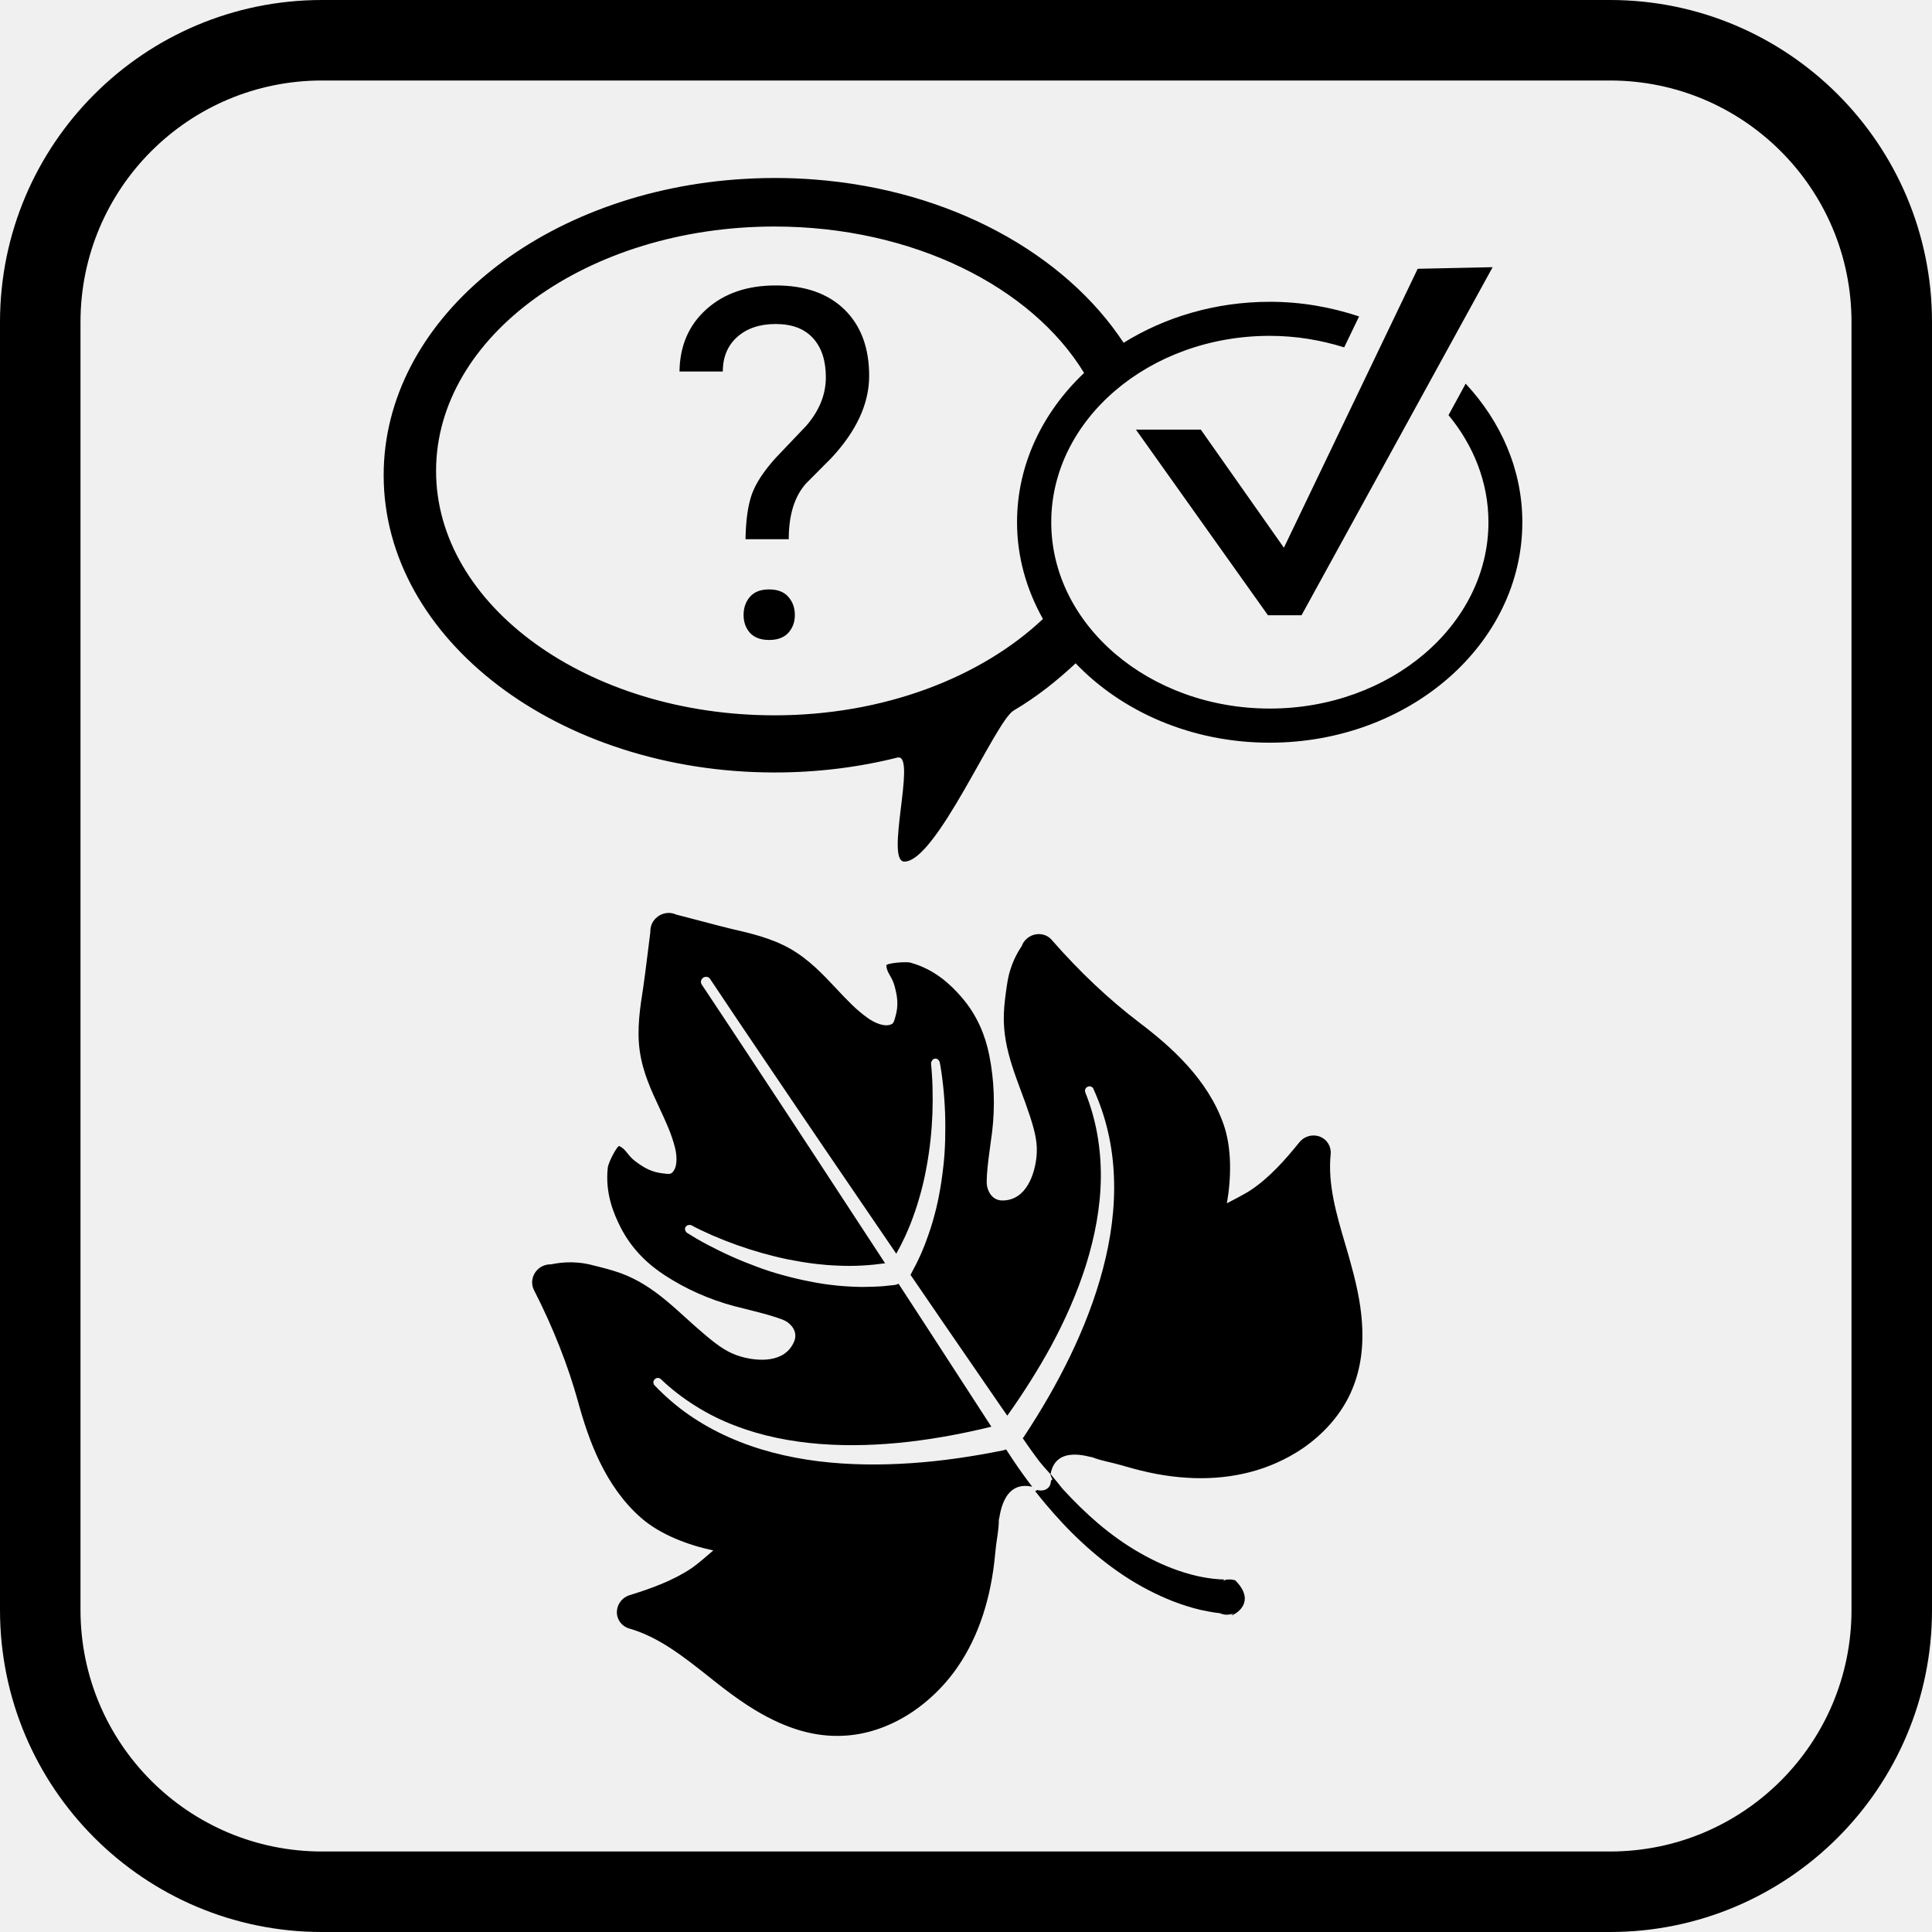
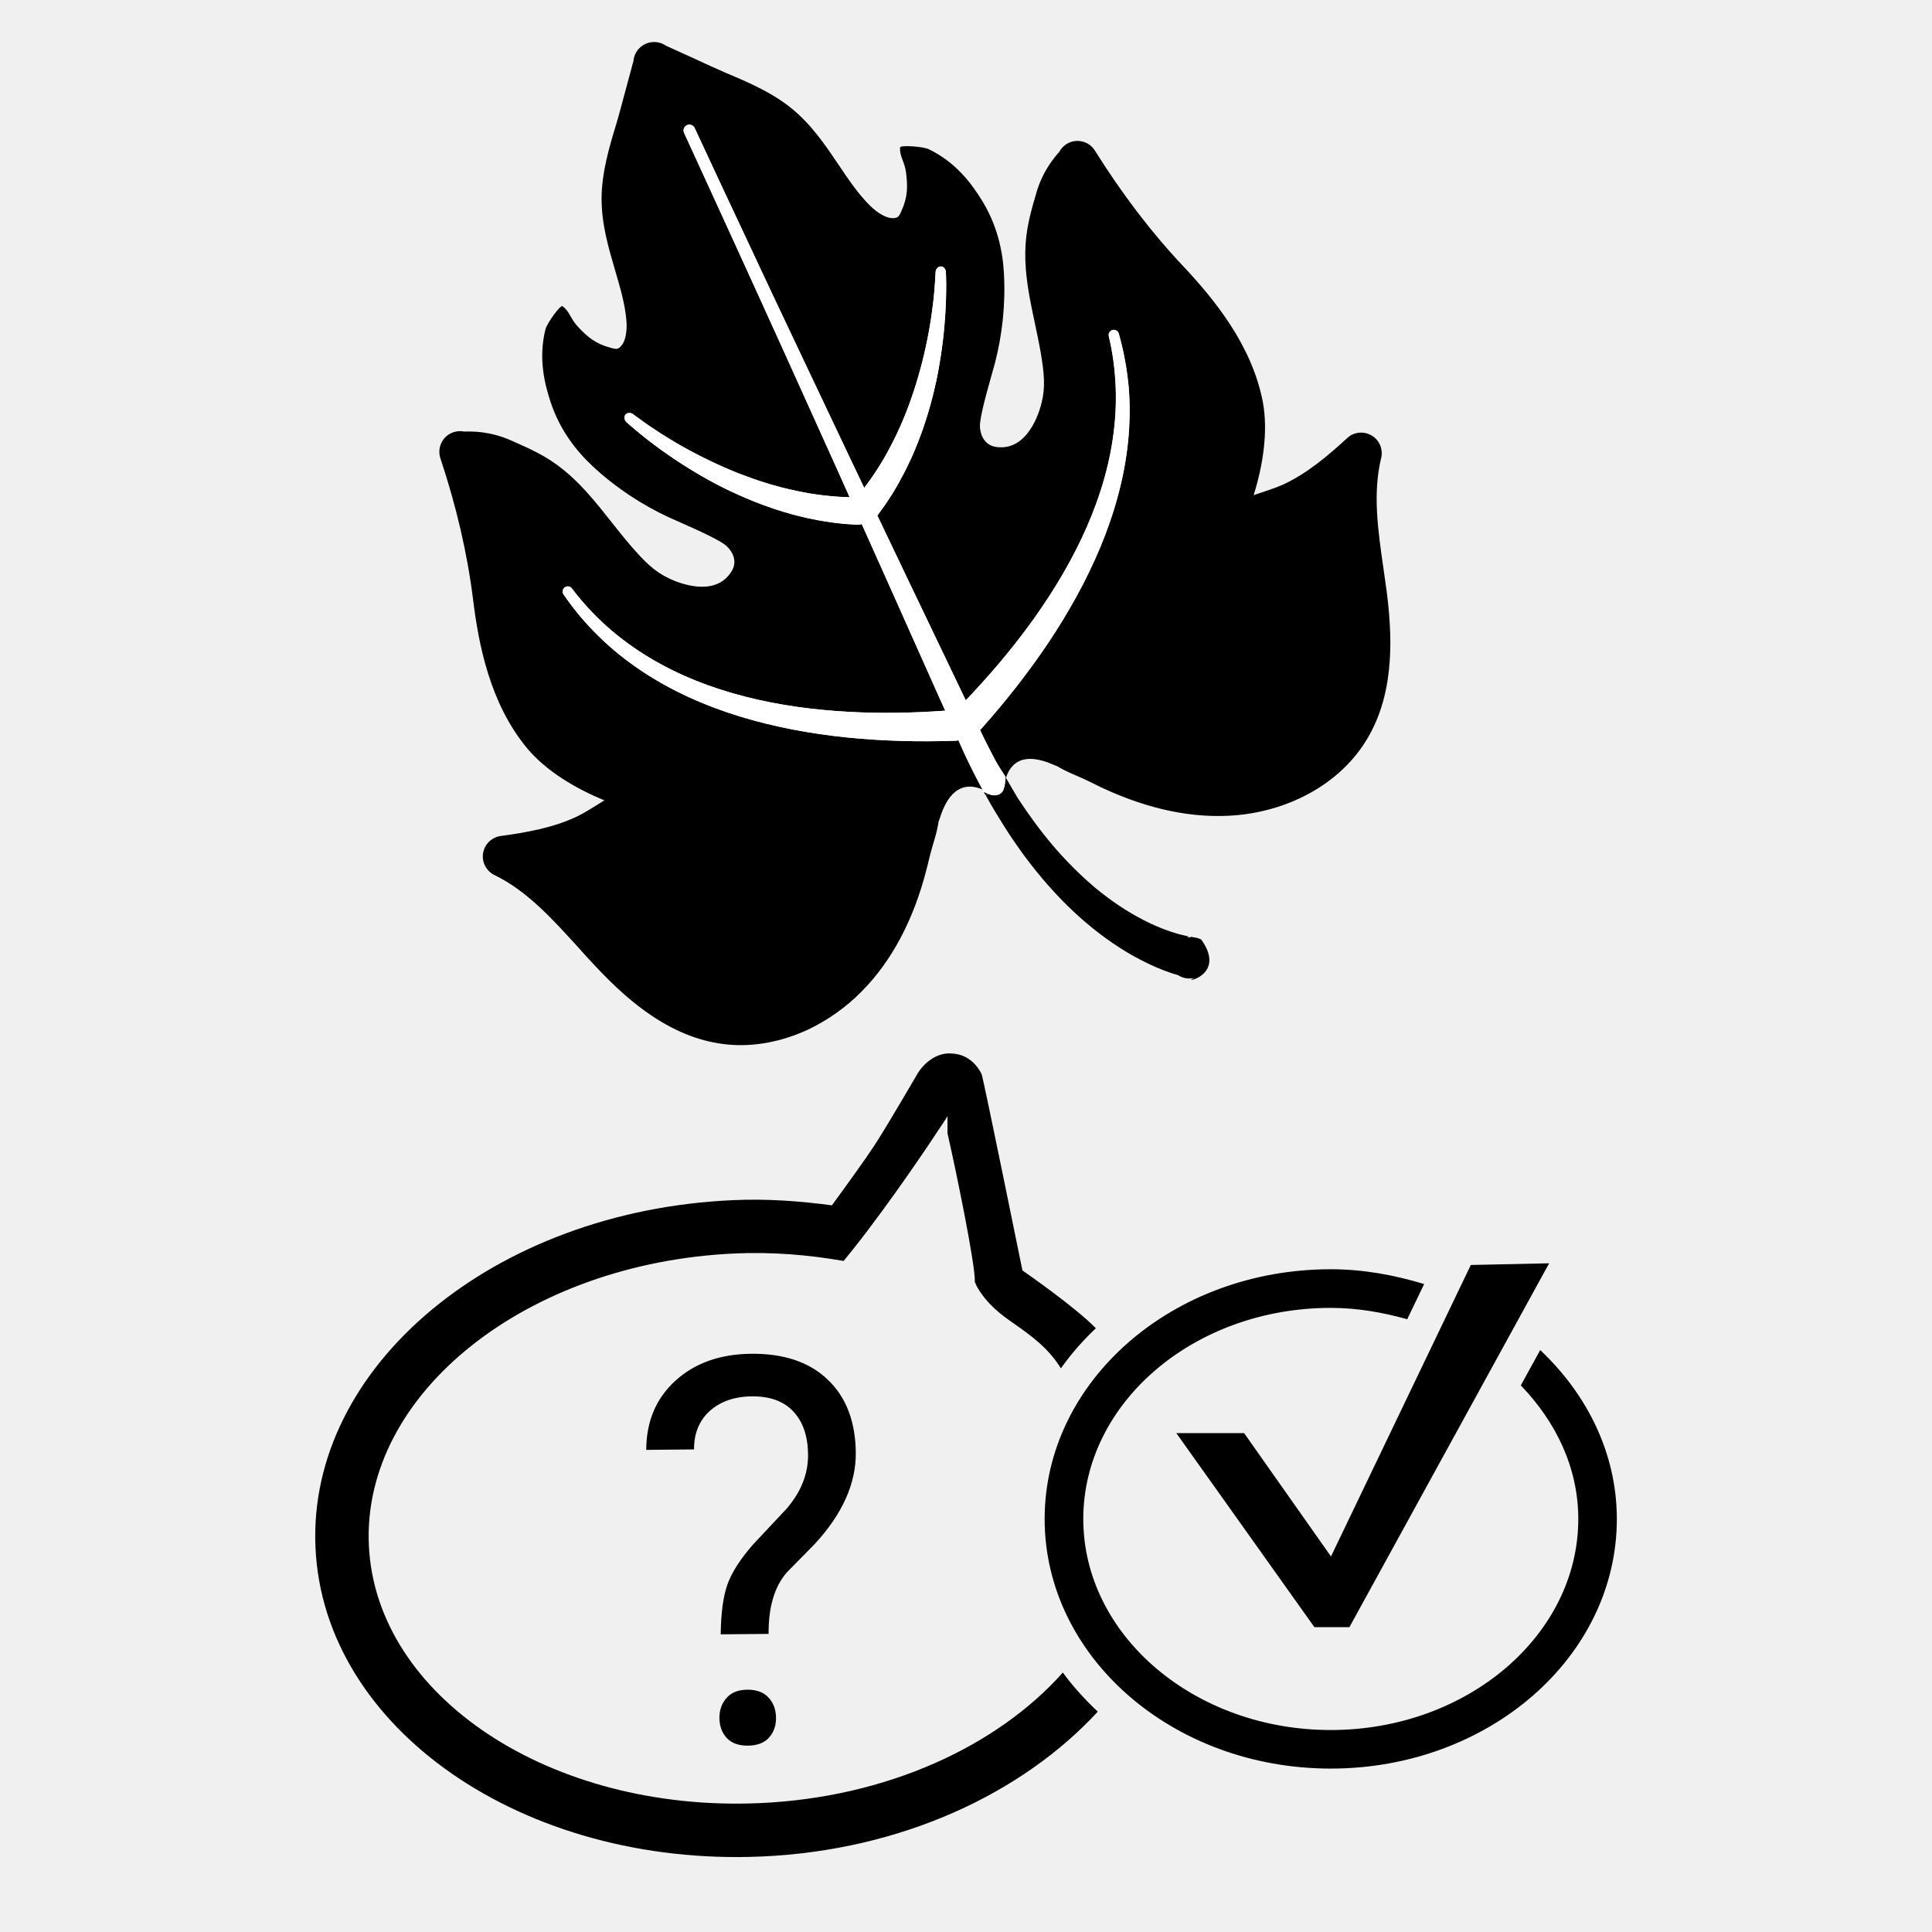
<svg xmlns="http://www.w3.org/2000/svg" version="1.1" id="Ebene_1" x="0px" y="0px" width="24px" height="24px" viewBox="0 0 24 24" enable-background="new 0 0 24 24" xml:space="preserve">
-   <path d="M10.491,3.846c0.204,0.2,0.306,0.475,0.306,0.823c0,0.345-0.157,0.685-0.47,1.021L10.01,6.009  c-0.141,0.16-0.212,0.389-0.212,0.689H9.261c0.004-0.234,0.03-0.42,0.078-0.556c0.048-0.136,0.147-0.287,0.296-0.453l0.38-0.399  c0.163-0.188,0.244-0.389,0.244-0.604c0-0.207-0.053-0.369-0.16-0.486S9.839,4.025,9.635,4.025c-0.198,0-0.356,0.054-0.476,0.16  c-0.12,0.107-0.18,0.25-0.18,0.43H8.441c0.004-0.32,0.116-0.578,0.335-0.774c0.22-0.197,0.506-0.295,0.858-0.295  C10.001,3.545,10.286,3.646,10.491,3.846z M9.554,7.322c-0.105,0-0.184,0.03-0.237,0.091s-0.08,0.136-0.08,0.226  s0.027,0.164,0.08,0.223C9.371,7.92,9.449,7.95,9.554,7.95c0.104,0,0.184-0.029,0.238-0.088c0.054-0.059,0.082-0.133,0.082-0.223  S9.846,7.474,9.792,7.413S9.659,7.322,9.554,7.322z M12.857,18.522L12.857,18.522c-0.003-0.004-0.005-0.008-0.009-0.012  C12.851,18.515,12.853,18.518,12.857,18.522z M12.84,18.498l-0.003-0.002c0.004,0.006,0.007,0.009,0.011,0.015  c-0.003-0.005-0.007-0.01-0.009-0.014L12.84,18.498z M12.883,18.51c-0.023-0.005-0.039-0.011-0.042-0.012  C12.844,18.499,12.86,18.505,12.883,18.51L12.883,18.51z M14.917,5.337h-0.806l1.64,2.306h0.417l2.374-4.324l-0.931,0.02  l-1.662,3.465L14.917,5.337z M18.207,4.766c0.438,0.471,0.704,1.068,0.704,1.721c0,1.513-1.405,2.739-3.139,2.739  c-0.969,0-1.834-0.384-2.41-0.986c-0.23,0.215-0.482,0.417-0.771,0.587c-0.226,0.133-0.96,1.876-1.356,1.876  c-0.242,0,0.143-1.294-0.072-1.294c-0.005,0-0.011,0.001-0.016,0.002c-0.479,0.12-0.991,0.185-1.523,0.185  c-2.683,0-4.858-1.653-4.858-3.692c0-1.914,1.914-3.486,4.366-3.674c0.162-0.012,0.326-0.019,0.493-0.019  c0.166,0,0.331,0.006,0.493,0.019c1.69,0.129,3.112,0.923,3.84,2.028c0.514-0.319,1.14-0.509,1.817-0.509  c0.392,0,0.763,0.067,1.108,0.182l-0.185,0.384c-0.289-0.09-0.599-0.143-0.924-0.143c-1.497,0-2.715,1.039-2.715,2.315  c0,1.277,1.218,2.315,2.715,2.315s2.716-1.039,2.716-2.315c0-0.495-0.185-0.954-0.496-1.33L18.207,4.766z M12.956,7.689  c-0.204-0.363-0.322-0.77-0.322-1.202c0-0.716,0.318-1.366,0.833-1.854c-0.651-1.069-2.127-1.819-3.845-1.819  c-2.319,0-4.205,1.362-4.205,3.036c0,1.673,1.886,3.036,4.205,3.036C10.982,8.886,12.187,8.414,12.956,7.689z M24,4v16  c0,2.209-1.791,4-4,4H4c-2.209,0-4-1.791-4-4V4c0-2.209,1.791-4,4-4h16C22.209,0,24,1.791,24,4z M23,4c0-1.657-1.343-3-3-3H4  C2.343,1,1,2.343,1,4v16c0,1.657,1.343,3,3,3h16c1.657,0,3-1.343,3-3V4z M13.049,18.32c0.001-0.003,0.002-0.005,0.003-0.008  c0.021,0.026,0.147,0.181,0.149,0.184c0.141,0.154,0.29,0.301,0.448,0.435c0.159,0.134,0.328,0.255,0.506,0.357  s0.365,0.188,0.558,0.247c0.048,0.015,0.097,0.028,0.146,0.04c0.049,0.011,0.098,0.021,0.146,0.028  c0.049,0.007,0.097,0.013,0.146,0.016c0.021,0.001,0.041,0.002,0.062,0.002c-0.008,0.004-0.017,0.01-0.024,0.016  c0.004-0.002,0.009-0.003,0.014-0.004s0.01-0.002,0.016-0.003c0.005-0.003,0.011-0.006,0.014-0.008c0.009,0,0.018,0,0.027-0.001  h0.01h0.013h0.005c0.003,0.001,0.006,0.001,0.01,0.001c0.009,0.002,0.003-0.002,0.046,0.009c0.342,0.341-0.177,0.498-0.014,0.411  c-0.009,0.003-0.013,0.004-0.016,0.005l-0.007,0.001l-0.008,0.002l-0.009,0.002c-0.047,0.012-0.095,0.007-0.136-0.012  c-0.021-0.002-0.042-0.005-0.063-0.008c-0.061-0.009-0.12-0.021-0.179-0.034c-0.058-0.014-0.115-0.029-0.171-0.047  c-0.057-0.018-0.111-0.037-0.166-0.058c-0.217-0.085-0.42-0.192-0.608-0.316s-0.364-0.265-0.526-0.416  c-0.164-0.15-0.313-0.313-0.455-0.481c-0.042-0.05-0.079-0.095-0.127-0.157c0.002,0.001,0.014-0.006,0.025-0.013  c0.037,0.008,0.088,0.012,0.13-0.022c0.032-0.026,0.04-0.063,0.042-0.096v0.001c0.01-0.008,0.018-0.015,0.016-0.017  c-0.011-0.021-0.011-0.03-0.02-0.048c-0.004-0.015-0.006-0.024-0.006-0.024S13.047,18.312,13.049,18.32z M15.23,20.048  c0.009,0.002,0.007,0,0.012,0.001c0.003,0.001,0.004,0.001,0.004,0.001c0.001,0,0.001,0,0.001,0  c-0.002-0.001-0.005-0.001-0.008-0.001L15.23,20.048z M13.055,18.392c0.002-0.024,0-0.047-0.004-0.063l0,0  C13.055,18.344,13.057,18.367,13.055,18.392z M16.718,15.479c-0.116-0.393-0.226-0.763-0.188-1.143  c0.009-0.095-0.046-0.183-0.135-0.217c-0.068-0.025-0.145-0.015-0.204,0.025c-0.019,0.013-0.035,0.028-0.05,0.046  c-0.172,0.213-0.364,0.432-0.596,0.589c-0.085,0.057-0.215,0.121-0.304,0.169c0.055-0.317,0.062-0.687-0.041-0.98  c-0.198-0.567-0.662-0.973-1.044-1.263c-0.378-0.287-0.745-0.633-1.091-1.029c-0.071-0.083-0.196-0.095-0.287-0.033  c-0.007,0.005-0.015,0.01-0.021,0.016c-0.031,0.026-0.053,0.059-0.065,0.094c-0.045,0.068-0.146,0.226-0.181,0.47l-0.003,0.018  c-0.017,0.116-0.034,0.236-0.038,0.36c-0.014,0.462,0.185,0.837,0.322,1.257c0.07,0.214,0.101,0.353,0.083,0.518  c-0.022,0.204-0.122,0.534-0.42,0.537c-0.128,0.001-0.181-0.109-0.194-0.182c-0.021-0.119,0.051-0.563,0.064-0.674  c0.036-0.309,0.028-0.632-0.037-0.953c-0.046-0.229-0.144-0.489-0.347-0.721c-0.124-0.142-0.319-0.337-0.628-0.424  c-0.064-0.018-0.305,0.007-0.303,0.034c0.007,0.097,0.07,0.135,0.102,0.253c0.035,0.131,0.055,0.241,0.007,0.398  c-0.008,0.025-0.015,0.061-0.037,0.075c-0.003,0.001-0.005,0.003-0.008,0.004c-0.081,0.04-0.206-0.014-0.295-0.077  c-0.14-0.099-0.261-0.227-0.389-0.364c-0.167-0.178-0.34-0.362-0.571-0.495c-0.236-0.135-0.506-0.196-0.745-0.251  c-0.083-0.02-0.245-0.062-0.402-0.104c-0.094-0.025-0.192-0.05-0.273-0.071c-0.045-0.021-0.097-0.026-0.148-0.013  c-0.025,0.006-0.049,0.017-0.07,0.031c0,0,0,0-0.001,0.001c0,0,0,0-0.001,0.001c0,0,0,0-0.001,0c0,0,0,0,0,0  c0,0,0,0.001-0.001,0.001c-0.021,0.015-0.039,0.032-0.055,0.053c-0.031,0.042-0.045,0.093-0.043,0.142  c-0.011,0.083-0.023,0.183-0.035,0.28c-0.02,0.161-0.041,0.327-0.054,0.412c-0.038,0.242-0.081,0.515-0.043,0.785  c0.037,0.264,0.143,0.492,0.247,0.714c0.079,0.17,0.153,0.33,0.193,0.496c0.025,0.106,0.029,0.243-0.038,0.303  c-0.002,0.002-0.004,0.004-0.007,0.006c-0.021,0.015-0.056,0.009-0.083,0.006c-0.165-0.014-0.259-0.073-0.368-0.154  c-0.097-0.073-0.11-0.146-0.197-0.188c-0.024-0.013-0.137,0.202-0.144,0.269c-0.035,0.319,0.075,0.573,0.159,0.74  c0.14,0.275,0.345,0.462,0.54,0.59c0.274,0.18,0.571,0.309,0.871,0.389c0.108,0.029,0.546,0.128,0.649,0.191  c0.063,0.039,0.145,0.13,0.096,0.248c-0.114,0.275-0.457,0.246-0.655,0.19c-0.16-0.045-0.277-0.125-0.449-0.27  c-0.339-0.283-0.613-0.607-1.047-0.767c-0.117-0.042-0.234-0.071-0.348-0.099l-0.019-0.005c-0.239-0.059-0.423-0.022-0.503-0.007  c-0.038-0.001-0.076,0.008-0.112,0.026c-0.008,0.004-0.016,0.009-0.022,0.013c-0.092,0.063-0.126,0.183-0.077,0.28  c0.239,0.468,0.424,0.938,0.55,1.395c0.127,0.463,0.331,1.044,0.784,1.438c0.235,0.205,0.58,0.336,0.894,0.402  c-0.077,0.065-0.185,0.162-0.269,0.22c-0.232,0.156-0.507,0.254-0.768,0.335c-0.022,0.006-0.042,0.016-0.061,0.028  c-0.06,0.04-0.098,0.107-0.1,0.18c-0.002,0.096,0.06,0.179,0.151,0.206c0.367,0.105,0.67,0.345,0.991,0.599  c0.063,0.051,0.129,0.103,0.195,0.153c0.251,0.192,0.468,0.326,0.683,0.421c0.289,0.128,0.563,0.179,0.84,0.157  c0.279-0.021,0.563-0.125,0.82-0.299c0.192-0.131,0.367-0.299,0.507-0.488c0.271-0.366,0.439-0.828,0.502-1.371  c0.005-0.045,0.01-0.09,0.014-0.134c0.015-0.16,0.042-0.25,0.042-0.39c0.014-0.018,0.035-0.494,0.415-0.408  c-0.08-0.104-0.157-0.211-0.23-0.32c-0.032-0.048-0.064-0.096-0.095-0.144c-0.008,0.003-0.017,0.006-0.025,0.009  c-0.002,0-0.005,0.001-0.008,0.002c-0.378,0.077-0.762,0.134-1.147,0.16c-0.385,0.026-0.772,0.023-1.154-0.024  c-0.381-0.048-0.758-0.141-1.107-0.297c-0.174-0.077-0.341-0.17-0.497-0.278s-0.299-0.232-0.429-0.368  c-0.02-0.021-0.019-0.056,0.003-0.076c0.022-0.021,0.055-0.021,0.075-0.001h0c0.131,0.125,0.275,0.236,0.429,0.332  c0.153,0.097,0.316,0.178,0.486,0.243c0.339,0.132,0.702,0.203,1.069,0.231c0.367,0.028,0.739,0.014,1.108-0.029  c0.34-0.04,0.679-0.104,1.014-0.186l-0.074-0.114l-0.7-1.08l-0.379-0.582c-0.013,0.007-0.028,0.012-0.043,0.015  c-0.002,0-0.006,0-0.009,0.001l-0.088,0.009l-0.044,0.005l-0.044,0.003l-0.088,0.004l-0.088,0.002c-0.015,0-0.03,0.001-0.044,0.001  l-0.044-0.001c-0.029-0.001-0.059-0.001-0.088-0.003c-0.058-0.003-0.116-0.006-0.174-0.012c-0.058-0.005-0.115-0.014-0.172-0.021  c-0.028-0.004-0.057-0.01-0.085-0.014l-0.043-0.008l-0.042-0.008c-0.113-0.021-0.224-0.048-0.334-0.078  c-0.027-0.008-0.055-0.015-0.082-0.023l-0.082-0.025c-0.054-0.018-0.107-0.035-0.16-0.056c-0.106-0.039-0.211-0.081-0.314-0.127  c-0.103-0.046-0.203-0.095-0.302-0.147c-0.049-0.026-0.098-0.054-0.146-0.081c-0.024-0.015-0.048-0.029-0.072-0.044  c-0.012-0.007-0.024-0.015-0.036-0.022s-0.021-0.019-0.027-0.037c-0.007-0.025,0.008-0.052,0.034-0.06c0,0,0.002,0,0.002-0.001H8.55  c0.019-0.005,0.032-0.002,0.044,0.004l0.036,0.02c0.024,0.012,0.049,0.024,0.073,0.036c0.049,0.023,0.098,0.046,0.148,0.068  c0.1,0.043,0.202,0.083,0.305,0.12c0.206,0.073,0.417,0.133,0.629,0.177c0.107,0.021,0.214,0.04,0.322,0.053l0.041,0.005  l0.041,0.004c0.027,0.003,0.054,0.006,0.081,0.008c0.054,0.003,0.108,0.008,0.162,0.009c0.188,0.008,0.377-0.004,0.563-0.03  l-0.157-0.24l-0.704-1.076l-0.353-0.538l-0.354-0.537c-0.236-0.357-0.472-0.716-0.71-1.072c-0.019-0.028-0.01-0.065,0.019-0.085  c0.029-0.019,0.067-0.012,0.085,0.016l0,0C9.06,12.52,9.3,12.875,9.54,13.23l0.36,0.532l0.361,0.532l0.725,1.063l0.148,0.217  c0.083-0.148,0.155-0.304,0.212-0.466c0.019-0.051,0.036-0.103,0.052-0.154c0.008-0.025,0.016-0.052,0.023-0.078l0.011-0.039  l0.011-0.039c0.028-0.104,0.051-0.211,0.07-0.318c0.039-0.214,0.062-0.432,0.07-0.65c0.004-0.108,0.004-0.218,0.001-0.327  c-0.001-0.055-0.004-0.109-0.008-0.163c-0.001-0.027-0.004-0.055-0.006-0.081l-0.004-0.041c-0.001-0.014,0.001-0.027,0.012-0.043  l0.002-0.003c0.015-0.022,0.045-0.028,0.067-0.014c0,0.001,0.001,0.001,0.002,0.002c0.016,0.012,0.021,0.024,0.025,0.038  c0.003,0.015,0.005,0.028,0.008,0.042c0.005,0.027,0.009,0.056,0.013,0.083c0.008,0.055,0.015,0.11,0.021,0.167  c0.012,0.11,0.02,0.223,0.024,0.335s0.004,0.226,0.001,0.338c-0.001,0.057-0.005,0.113-0.008,0.17l-0.007,0.085  c-0.002,0.028-0.006,0.057-0.009,0.085c-0.013,0.113-0.029,0.227-0.051,0.339l-0.008,0.042l-0.009,0.043  c-0.006,0.027-0.012,0.056-0.019,0.084c-0.015,0.056-0.028,0.112-0.045,0.168c-0.016,0.056-0.035,0.11-0.054,0.166  c-0.009,0.027-0.02,0.055-0.03,0.082l-0.015,0.041c-0.005,0.014-0.011,0.026-0.017,0.041l-0.034,0.081l-0.038,0.08l-0.019,0.039  l-0.021,0.039l-0.041,0.079c-0.001,0.003-0.003,0.006-0.005,0.01l0.399,0.583l0.729,1.06l0.074,0.106  c0.196-0.275,0.378-0.562,0.54-0.857c0.177-0.327,0.328-0.667,0.439-1.019c0.109-0.351,0.179-0.714,0.183-1.078  c0.002-0.182-0.013-0.363-0.044-0.541c-0.032-0.179-0.082-0.354-0.149-0.521v-0.001c-0.011-0.027,0.003-0.059,0.031-0.07  c0.027-0.011,0.058,0,0.069,0.026c0.078,0.171,0.14,0.351,0.182,0.535c0.043,0.185,0.067,0.374,0.074,0.564  c0.015,0.382-0.039,0.767-0.137,1.139s-0.238,0.732-0.406,1.08s-0.363,0.683-0.576,1.005c-0.004,0.007-0.009,0.013-0.014,0.019  l0.008,0.01c0.03,0.045,0.061,0.088,0.091,0.131c0.121,0.166,0.102,0.145,0.239,0.298c0,0,0.005,0.007,0.007,0.009  c0.065-0.373,0.493-0.208,0.515-0.214c0.131,0.051,0.225,0.06,0.378,0.104c0.042,0.013,0.086,0.025,0.13,0.037  c0.527,0.145,1.019,0.159,1.459,0.044c0.228-0.059,0.449-0.159,0.642-0.288c0.257-0.175,0.458-0.399,0.583-0.65  c0.122-0.248,0.177-0.522,0.166-0.838c-0.008-0.234-0.052-0.485-0.137-0.791C16.765,15.638,16.741,15.557,16.718,15.479z" />
+   <path fill="#FFFFFF" d="M11.734,13.92c-0.005,0.01-0.012,0.02-0.017,0.027c0.011-0.015,0.01-0.014,0.017-0.025V13.92z" />
+   <polygon fill="#FFFFFF" points="10.414,15.36 10.414,15.36 10.415,15.36 " />
+   <path d="M12.219,9.835c0.004,0.007,0.007,0.011,0.01,0.018c-0.002-0.005-0.006-0.012-0.008-0.017L12.219,9.835z" />
+   <path d="M14.736,12.142c0.003,0.001,0.005,0.001,0.005,0.001c0.001,0,0.001,0,0,0c-0.001-0.001-0.005-0.001-0.008-0.002l-0.01-0.002  C14.733,12.142,14.731,12.14,14.736,12.142" />
+   <path d="M16.534,19.335l1.737-3.621l0.973-0.021l-2.481,4.52h-0.435l-1.715-2.41h0.842L16.534,19.335z M9.434,22.399  c-2.592,0.114-4.768-1.323-4.852-3.206c-0.083-1.882,1.957-3.507,4.549-3.622c0.459-0.021,0.91,0.017,1.349,0.093  c0.042-0.052,0.085-0.105,0.128-0.159c0.466-0.589,0.954-1.319,1.11-1.558c0.005-0.009,0.011-0.019,0.016-0.026v0.002  c0.017-0.025,0.037-0.059,0.037-0.059s-0.002,0.083-0.001,0.214c0.097,0.42,0.353,1.66,0.339,1.845  c0.011,0.021,0.019,0.048,0.031,0.067c0.124,0.212,0.29,0.338,0.46,0.455c0.212,0.149,0.422,0.3,0.579,0.553  c0.127-0.18,0.273-0.345,0.434-0.498c-0.262-0.27-0.912-0.718-0.912-0.718s-0.482-2.372-0.507-2.439  c-0.077-0.154-0.208-0.247-0.361-0.255c-0.208-0.023-0.365,0.137-0.429,0.239c-0.001,0-0.388,0.669-0.545,0.907  c-0.104,0.159-0.358,0.512-0.525,0.739c-0.399-0.053-0.808-0.084-1.232-0.064c-2.962,0.131-5.283,2.063-5.183,4.313  c0.099,2.252,2.582,3.971,5.544,3.84c1.737-0.077,3.236-0.783,4.174-1.799c-0.159-0.151-0.307-0.311-0.434-0.486  C12.39,21.691,11.018,22.33,9.434,22.399z M9.024,21.095c-0.059,0.066-0.088,0.149-0.087,0.25c0.001,0.098,0.032,0.181,0.091,0.245  c0.06,0.064,0.147,0.096,0.262,0.095c0.116-0.001,0.204-0.034,0.263-0.1s0.088-0.148,0.087-0.247  c-0.001-0.1-0.032-0.183-0.091-0.248c-0.061-0.067-0.149-0.101-0.265-0.1C9.169,20.991,9.082,21.026,9.024,21.095z M10.122,19.179  c0.344-0.373,0.512-0.751,0.509-1.133c-0.004-0.384-0.118-0.688-0.347-0.906c-0.227-0.219-0.543-0.326-0.948-0.323  c-0.389,0.003-0.704,0.115-0.945,0.334c-0.242,0.221-0.362,0.506-0.363,0.86l0.594-0.006c-0.002-0.199,0.064-0.358,0.194-0.477  c0.132-0.118,0.307-0.18,0.525-0.182c0.225-0.002,0.397,0.061,0.516,0.19c0.119,0.128,0.179,0.307,0.181,0.534  c0.002,0.238-0.086,0.46-0.264,0.669l-0.417,0.445c-0.162,0.185-0.27,0.353-0.322,0.503c-0.053,0.151-0.079,0.357-0.082,0.615  l0.595-0.005c-0.003-0.331,0.072-0.586,0.226-0.764L10.122,19.179z M19.133,16.771l-0.241,0.439  c0.438,0.454,0.714,1.025,0.714,1.659c0,1.444-1.38,2.622-3.075,2.622s-3.074-1.178-3.074-2.622c0-1.446,1.379-2.622,3.074-2.622  c0.334,0,0.649,0.057,0.95,0.141l0.21-0.437c-0.365-0.111-0.752-0.184-1.16-0.184c-1.963,0-3.554,1.389-3.554,3.102  s1.591,3.101,3.554,3.101s3.554-1.388,3.554-3.101C20.084,18.057,19.719,17.324,19.133,16.771z M5.876,7.443  C5.806,6.88,5.67,6.291,5.471,5.694C5.43,5.569,5.488,5.435,5.605,5.38c0.009-0.004,0.018-0.008,0.028-0.011  c0.045-0.015,0.091-0.017,0.134-0.008C5.861,5.359,6.079,5.353,6.346,5.47l0.02,0.009c0.126,0.056,0.257,0.113,0.385,0.186  c0.474,0.273,0.737,0.709,1.081,1.11C8.008,6.98,8.129,7.098,8.306,7.183c0.219,0.105,0.61,0.208,0.786-0.093  c0.076-0.129-0.004-0.252-0.07-0.31c-0.108-0.096-0.597-0.3-0.717-0.355C7.972,6.269,7.651,6.06,7.364,5.793  c-0.203-0.189-0.41-0.45-0.525-0.801C6.769,4.778,6.684,4.458,6.776,4.09c0.02-0.076,0.185-0.305,0.211-0.286  c0.093,0.067,0.096,0.154,0.197,0.26C7.295,4.182,7.395,4.27,7.582,4.319c0.03,0.009,0.069,0.022,0.097,0.01  c0.003-0.002,0.006-0.004,0.009-0.006c0.086-0.057,0.105-0.217,0.093-0.348C7.763,3.771,7.703,3.569,7.64,3.354  C7.558,3.073,7.472,2.783,7.473,2.465c0.002-0.323,0.095-0.636,0.179-0.912c0.03-0.097,0.08-0.288,0.13-0.473  c0.03-0.112,0.061-0.227,0.087-0.322C7.874,0.7,7.898,0.643,7.941,0.6c0.022-0.022,0.046-0.039,0.073-0.052c0,0,0.001,0,0.001-0.001  h0.001h0.001c0-0.001,0.001-0.001,0.001-0.001h0.001L8.02,0.545c0.026-0.012,0.055-0.02,0.085-0.022  c0.061-0.005,0.121,0.012,0.168,0.045c0.09,0.04,0.199,0.09,0.304,0.138c0.174,0.081,0.354,0.163,0.446,0.202  C9.289,1.02,9.59,1.147,9.841,1.353c0.244,0.201,0.414,0.453,0.577,0.695c0.125,0.186,0.243,0.362,0.389,0.506  c0.092,0.092,0.227,0.18,0.327,0.15c0.004-0.001,0.007-0.002,0.01-0.004c0.027-0.013,0.042-0.052,0.054-0.08  c0.081-0.176,0.077-0.309,0.058-0.47c-0.017-0.144-0.082-0.202-0.075-0.318c0.002-0.032,0.284-0.013,0.355,0.021  c0.342,0.164,0.535,0.434,0.654,0.624c0.197,0.313,0.266,0.639,0.281,0.916c0.022,0.391-0.021,0.771-0.114,1.127  c-0.033,0.127-0.189,0.634-0.184,0.779c0.003,0.088,0.046,0.227,0.194,0.252c0.344,0.056,0.514-0.311,0.572-0.547  c0.048-0.19,0.034-0.359-0.011-0.624c-0.09-0.52-0.257-1.002-0.165-1.541c0.025-0.145,0.064-0.283,0.103-0.415l0.006-0.022  c0.08-0.279,0.224-0.443,0.286-0.515c0.021-0.038,0.052-0.073,0.091-0.098c0.009-0.005,0.019-0.01,0.027-0.014  c0.116-0.055,0.257-0.015,0.326,0.097c0.335,0.534,0.699,1.014,1.089,1.427c0.392,0.417,0.86,0.987,0.996,1.693  c0.069,0.366,0.001,0.797-0.114,1.159c0.11-0.038,0.271-0.087,0.378-0.137c0.293-0.138,0.551-0.357,0.784-0.572  c0.02-0.018,0.041-0.033,0.064-0.044c0.075-0.035,0.165-0.032,0.239,0.011c0.098,0.058,0.146,0.172,0.119,0.282  c-0.106,0.438-0.04,0.895,0.03,1.379c0.013,0.096,0.027,0.195,0.041,0.293c0.047,0.376,0.056,0.679,0.026,0.957  c-0.039,0.372-0.147,0.683-0.329,0.95c-0.185,0.27-0.454,0.494-0.778,0.646c-0.243,0.115-0.516,0.187-0.787,0.211  c-0.527,0.046-1.09-0.069-1.676-0.344c-0.048-0.023-0.097-0.047-0.143-0.07C13.373,9.63,13.268,9.6,13.125,9.514  c-0.024,0.003-0.491-0.275-0.629,0.149c0.021,0.035,0.14,0.241,0.143,0.245c0.137,0.21,0.285,0.412,0.445,0.601  c0.162,0.189,0.337,0.364,0.524,0.522c0.188,0.155,0.39,0.293,0.603,0.401c0.053,0.027,0.106,0.053,0.161,0.076  c0.054,0.023,0.109,0.044,0.164,0.063c0.055,0.018,0.11,0.035,0.165,0.047c0.023,0.006,0.047,0.011,0.07,0.016  c-0.009,0.003-0.02,0.007-0.03,0.012c0.005,0,0.011-0.001,0.016-0.001c0.007-0.001,0.013-0.001,0.02-0.001  c0.007-0.002,0.013-0.004,0.018-0.007c0.01,0.002,0.02,0.004,0.03,0.006l0.012,0.002l0.015,0.002l0.006,0.002  c0.003,0,0.005,0.001,0.011,0.002c0.01,0.004,0.004-0.002,0.052,0.019c0.338,0.469-0.285,0.55-0.083,0.481  c-0.011,0.001-0.016,0.002-0.019,0.002l-0.009,0.001h-0.01l-0.009,0.001c-0.058,0.003-0.111-0.012-0.155-0.041  c-0.024-0.007-0.048-0.015-0.071-0.021c-0.068-0.023-0.135-0.048-0.2-0.076c-0.064-0.028-0.128-0.058-0.189-0.09  c-0.063-0.032-0.123-0.065-0.182-0.101c-0.236-0.143-0.452-0.31-0.649-0.494s-0.376-0.384-0.539-0.594  c-0.163-0.209-0.31-0.431-0.444-0.656c-0.041-0.067-0.076-0.128-0.121-0.211c0.002,0.003,0.017-0.004,0.032-0.01  c0.041,0.018,0.096,0.033,0.152,0c0.038-0.023,0.046-0.063,0.055-0.099c0.015-0.008,0.031-0.017,0.03-0.02  c0.001,0.003-0.016,0.011-0.03,0.019c0.013-0.056,0.012-0.11,0.012-0.11c-0.133-0.207-0.113-0.177-0.226-0.398  c-0.029-0.056-0.057-0.112-0.084-0.171l-0.007-0.014c0.007-0.006,0.013-0.011,0.019-0.018c0.299-0.336,0.578-0.69,0.83-1.065  c0.25-0.374,0.471-0.77,0.646-1.188c0.173-0.417,0.298-0.858,0.344-1.309c0.023-0.225,0.026-0.453,0.008-0.678  C14,4.583,13.959,4.36,13.897,4.143c-0.01-0.032-0.044-0.052-0.077-0.044c-0.034,0.008-0.055,0.043-0.047,0.077  c0.05,0.211,0.078,0.426,0.086,0.642s-0.006,0.432-0.038,0.645c-0.064,0.427-0.203,0.84-0.388,1.23  c-0.186,0.391-0.416,0.76-0.674,1.108c-0.234,0.316-0.491,0.614-0.763,0.899L11.93,8.56l-0.666-1.391l-0.366-0.765  c0.003-0.003,0.006-0.007,0.008-0.01l0.061-0.084l0.03-0.042l0.028-0.043l0.057-0.086l0.053-0.089  c0.008-0.015,0.017-0.029,0.025-0.044l0.025-0.046c0.016-0.029,0.033-0.059,0.048-0.09c0.031-0.061,0.062-0.122,0.089-0.184  c0.03-0.062,0.054-0.125,0.079-0.188c0.013-0.032,0.025-0.063,0.037-0.095l0.017-0.048l0.017-0.048  c0.044-0.128,0.082-0.257,0.115-0.388c0.008-0.032,0.017-0.065,0.023-0.098l0.023-0.098c0.013-0.066,0.026-0.132,0.037-0.198  c0.022-0.132,0.041-0.264,0.054-0.397c0.013-0.133,0.022-0.266,0.027-0.399c0.002-0.067,0.003-0.133,0.003-0.2  c0-0.033-0.001-0.067-0.002-0.1c0-0.017-0.001-0.034-0.002-0.051c-0.001-0.016-0.006-0.033-0.022-0.05  c-0.001-0.001-0.001-0.001-0.002-0.002c-0.023-0.022-0.059-0.021-0.08,0.002l-0.003,0.003c-0.015,0.016-0.02,0.032-0.021,0.048  l-0.003,0.049c-0.001,0.032-0.003,0.064-0.006,0.096c-0.004,0.065-0.009,0.129-0.016,0.194c-0.015,0.129-0.033,0.257-0.056,0.384  c-0.046,0.255-0.108,0.506-0.188,0.75c-0.04,0.122-0.083,0.242-0.133,0.359l-0.019,0.045l-0.019,0.043  c-0.014,0.03-0.027,0.058-0.04,0.087c-0.028,0.057-0.055,0.114-0.085,0.17c-0.093,0.179-0.202,0.347-0.322,0.505L10.6,5.777  L9.939,4.383L9.61,3.686L9.282,2.988C9.064,2.522,8.846,2.058,8.63,1.591C8.613,1.554,8.569,1.539,8.533,1.555  c-0.036,0.017-0.052,0.06-0.035,0.096c0.216,0.467,0.429,0.935,0.643,1.403l0.32,0.701l0.318,0.702l0.635,1.406l0.141,0.314  c-0.218-0.006-0.438-0.031-0.654-0.078C9.839,6.087,9.777,6.071,9.716,6.057C9.685,6.049,9.654,6.039,9.624,6.032L9.578,6.019  L9.532,6.005C9.41,5.968,9.289,5.925,9.17,5.878C8.932,5.783,8.698,5.671,8.473,5.544C8.36,5.48,8.25,5.413,8.142,5.341  c-0.055-0.035-0.108-0.072-0.161-0.11C7.955,5.213,7.929,5.193,7.903,5.174L7.864,5.145C7.852,5.136,7.836,5.129,7.814,5.13  L7.81,5.131H7.807C7.775,5.135,7.754,5.163,7.758,5.194C7.76,5.217,7.77,5.231,7.782,5.244c0.012,0.011,0.025,0.022,0.037,0.033  C7.845,5.299,7.87,5.321,7.896,5.342c0.05,0.043,0.102,0.085,0.155,0.125c0.105,0.082,0.214,0.16,0.325,0.235  c0.11,0.074,0.224,0.145,0.34,0.212c0.057,0.033,0.117,0.065,0.177,0.097l0.088,0.046c0.031,0.015,0.061,0.029,0.091,0.044  C9.194,6.158,9.318,6.212,9.444,6.26l0.048,0.018L9.54,6.294c0.032,0.012,0.064,0.023,0.096,0.034  c0.065,0.02,0.13,0.041,0.195,0.059C9.897,6.405,9.964,6.42,10.03,6.436c0.034,0.007,0.067,0.013,0.101,0.02l0.05,0.01  c0.016,0.003,0.034,0.006,0.05,0.008l0.102,0.016l0.103,0.012l0.051,0.006l0.052,0.003l0.104,0.007c0.003,0,0.006,0,0.009,0  c0.019,0,0.037-0.002,0.053-0.007l0.341,0.759l0.629,1.409l0.067,0.149c-0.399,0.029-0.801,0.037-1.2,0.015  C10.109,8.819,9.679,8.762,9.26,8.655C8.841,8.548,8.435,8.391,8.065,8.168C7.881,8.057,7.706,7.93,7.544,7.786  C7.383,7.643,7.235,7.483,7.105,7.31C7.084,7.283,7.046,7.276,7.018,7.295c-0.03,0.02-0.037,0.06-0.017,0.089  c0.127,0.186,0.272,0.36,0.435,0.518C7.597,8.061,7.774,8.204,7.963,8.33C8.339,8.582,8.759,8.768,9.19,8.9  c0.433,0.133,0.879,0.214,1.328,0.261c0.448,0.045,0.899,0.056,1.348,0.041c0.003,0,0.006,0,0.009,0  c0.011-0.001,0.021-0.003,0.031-0.006c0.028,0.063,0.056,0.125,0.085,0.189c0.067,0.142,0.139,0.283,0.214,0.422  c-0.424-0.178-0.526,0.378-0.545,0.396c-0.024,0.164-0.069,0.265-0.114,0.449c-0.012,0.051-0.024,0.102-0.038,0.154  c-0.161,0.626-0.432,1.134-0.804,1.51c-0.191,0.195-0.421,0.357-0.664,0.473c-0.325,0.151-0.669,0.217-0.994,0.187  c-0.322-0.03-0.63-0.146-0.942-0.353c-0.233-0.155-0.461-0.356-0.719-0.633c-0.068-0.072-0.135-0.146-0.199-0.218  c-0.329-0.362-0.639-0.705-1.044-0.902c-0.102-0.05-0.159-0.161-0.141-0.272c0.014-0.085,0.069-0.156,0.145-0.191  c0.023-0.011,0.048-0.019,0.075-0.022c0.314-0.043,0.647-0.101,0.94-0.239c0.107-0.05,0.247-0.142,0.347-0.204  C7.156,9.799,6.78,9.577,6.543,9.289C6.086,8.734,5.946,8.011,5.876,7.443z M12.491,9.673c0.001-0.003,0.002-0.005,0.003-0.007  C12.493,9.668,12.492,9.67,12.491,9.673C12.491,9.673,12.491,9.673,12.491,9.673z" />
+   <path d="M12.221,9.836c0.002,0.005,0.006,0.012,0.008,0.017c0.003,0.005,0.004,0.01,0.009,0.017h0.001  c0.002,0.002,0.017-0.004,0.032-0.011C12.246,9.849,12.223,9.837,12.221,9.836" />
+   <path fill="#FFFFFF" d="M14.794,11.637c0.036-0.015,0.017-0.018-0.022-0.004c0.003,0.001,0.008,0.002,0.012,0.003  C14.787,11.636,14.79,11.637,14.794,11.637" />
+   <path fill="#FFFFFF" d="M12.271,9.859c0.041,0.018,0.096,0.034,0.152,0c0.038-0.023,0.046-0.062,0.055-0.099  c0.013-0.057,0.012-0.11,0.012-0.11c-0.133-0.207-0.113-0.178-0.226-0.398c-0.029-0.057-0.057-0.113-0.084-0.171l-0.007-0.014  c0.007-0.006,0.013-0.012,0.019-0.018c0.299-0.336,0.578-0.69,0.829-1.065c0.25-0.375,0.472-0.77,0.646-1.188  c0.174-0.417,0.299-0.858,0.345-1.309c0.023-0.226,0.026-0.453,0.008-0.678c-0.02-0.226-0.06-0.449-0.122-0.666  c-0.009-0.032-0.043-0.052-0.076-0.044c-0.034,0.008-0.055,0.042-0.047,0.076v0.001c0.05,0.211,0.078,0.426,0.086,0.642  c0.008,0.216-0.006,0.432-0.038,0.645c-0.064,0.427-0.203,0.84-0.388,1.23C13.248,7.084,13.018,7.452,12.76,7.8  c-0.234,0.316-0.491,0.615-0.762,0.9L11.93,8.559l-0.666-1.39l-0.365-0.766c0.003-0.002,0.006-0.006,0.008-0.009l0.06-0.084  l0.031-0.042l0.028-0.043l0.057-0.087l0.052-0.088c0.008-0.015,0.018-0.029,0.026-0.045l0.024-0.045  c0.017-0.03,0.033-0.059,0.049-0.09c0.03-0.061,0.061-0.122,0.089-0.184c0.029-0.062,0.053-0.125,0.079-0.188  c0.013-0.032,0.024-0.064,0.036-0.096l0.018-0.047l0.016-0.048c0.044-0.128,0.082-0.258,0.115-0.388  c0.008-0.033,0.017-0.065,0.024-0.098l0.022-0.098c0.013-0.066,0.027-0.132,0.037-0.198c0.023-0.132,0.041-0.265,0.054-0.397  c0.014-0.133,0.023-0.267,0.027-0.399c0.002-0.067,0.003-0.134,0.003-0.201c0-0.033-0.001-0.066-0.002-0.1  c0-0.016-0.001-0.033-0.002-0.05c0-0.017-0.005-0.033-0.022-0.05c-0.001-0.001-0.001-0.002-0.002-0.003  c-0.022-0.021-0.059-0.02-0.08,0.002l-0.003,0.004c-0.015,0.016-0.019,0.032-0.02,0.048L11.62,3.427  c-0.001,0.033-0.003,0.065-0.006,0.097c-0.004,0.064-0.01,0.129-0.017,0.193c-0.014,0.129-0.033,0.258-0.055,0.385  c-0.046,0.255-0.109,0.506-0.189,0.75c-0.04,0.121-0.083,0.242-0.133,0.359l-0.018,0.044l-0.02,0.044  c-0.014,0.029-0.026,0.058-0.04,0.087c-0.027,0.057-0.055,0.114-0.085,0.17c-0.093,0.178-0.201,0.347-0.321,0.505L10.6,5.776  l-0.66-1.393L9.61,3.686L9.283,2.988C9.064,2.522,8.846,2.057,8.629,1.59c-0.016-0.036-0.06-0.052-0.096-0.035  c-0.036,0.017-0.052,0.06-0.035,0.096c0.215,0.467,0.428,0.935,0.642,1.402l0.32,0.702l0.319,0.702l0.635,1.406l0.14,0.314  c-0.218-0.006-0.437-0.031-0.653-0.078C9.838,6.087,9.777,6.071,9.715,6.056C9.685,6.048,9.654,6.039,9.625,6.031L9.579,6.019  L9.533,6.005C9.411,5.968,9.29,5.924,9.169,5.878C8.932,5.783,8.699,5.671,8.473,5.544C8.36,5.48,8.25,5.412,8.142,5.341  c-0.055-0.036-0.107-0.072-0.16-0.11C7.956,5.213,7.929,5.193,7.903,5.174L7.864,5.145c-0.013-0.01-0.029-0.016-0.05-0.015H7.81  H7.807C7.775,5.134,7.753,5.163,7.757,5.193c0.002,0.024,0.012,0.038,0.025,0.05c0.011,0.012,0.024,0.023,0.037,0.033  C7.845,5.298,7.871,5.32,7.896,5.342C7.946,5.384,7.999,5.426,8.05,5.467c0.106,0.082,0.214,0.16,0.325,0.234  C8.486,5.776,8.6,5.846,8.715,5.913c0.058,0.034,0.117,0.066,0.177,0.098l0.089,0.045c0.03,0.016,0.06,0.03,0.091,0.044  c0.122,0.058,0.246,0.112,0.372,0.159l0.048,0.018l0.048,0.017c0.032,0.011,0.063,0.023,0.095,0.033  c0.066,0.021,0.13,0.042,0.196,0.059c0.065,0.019,0.132,0.034,0.199,0.05c0.033,0.007,0.066,0.013,0.1,0.02l0.05,0.01  c0.017,0.003,0.034,0.005,0.051,0.008l0.102,0.016l0.102,0.012l0.052,0.005l0.052,0.004l0.103,0.007c0.003,0,0.007,0,0.01,0  c0.018,0,0.036-0.002,0.053-0.008l0.34,0.76l0.629,1.409l0.068,0.149c-0.4,0.029-0.801,0.036-1.201,0.014  c-0.432-0.023-0.863-0.081-1.282-0.188C8.84,8.548,8.435,8.391,8.065,8.168C7.88,8.057,7.707,7.929,7.543,7.786  C7.382,7.642,7.235,7.483,7.104,7.31V7.309C7.083,7.282,7.045,7.276,7.018,7.295C6.988,7.315,6.981,7.355,7,7.384  c0.127,0.186,0.273,0.36,0.435,0.518c0.161,0.159,0.339,0.301,0.527,0.427C8.338,8.582,8.758,8.767,9.19,8.9  c0.433,0.132,0.879,0.214,1.327,0.26c0.448,0.046,0.899,0.057,1.349,0.042c0.003,0,0.006-0.001,0.008-0.001  c0.011-0.001,0.021-0.003,0.032-0.005c0.027,0.062,0.055,0.125,0.085,0.188c0.067,0.143,0.138,0.284,0.213,0.423  c0.005,0.009,0.009,0.019,0.014,0.028l0.002,0.001C12.223,9.837,12.246,9.849,12.271,9.859" />
</svg>
